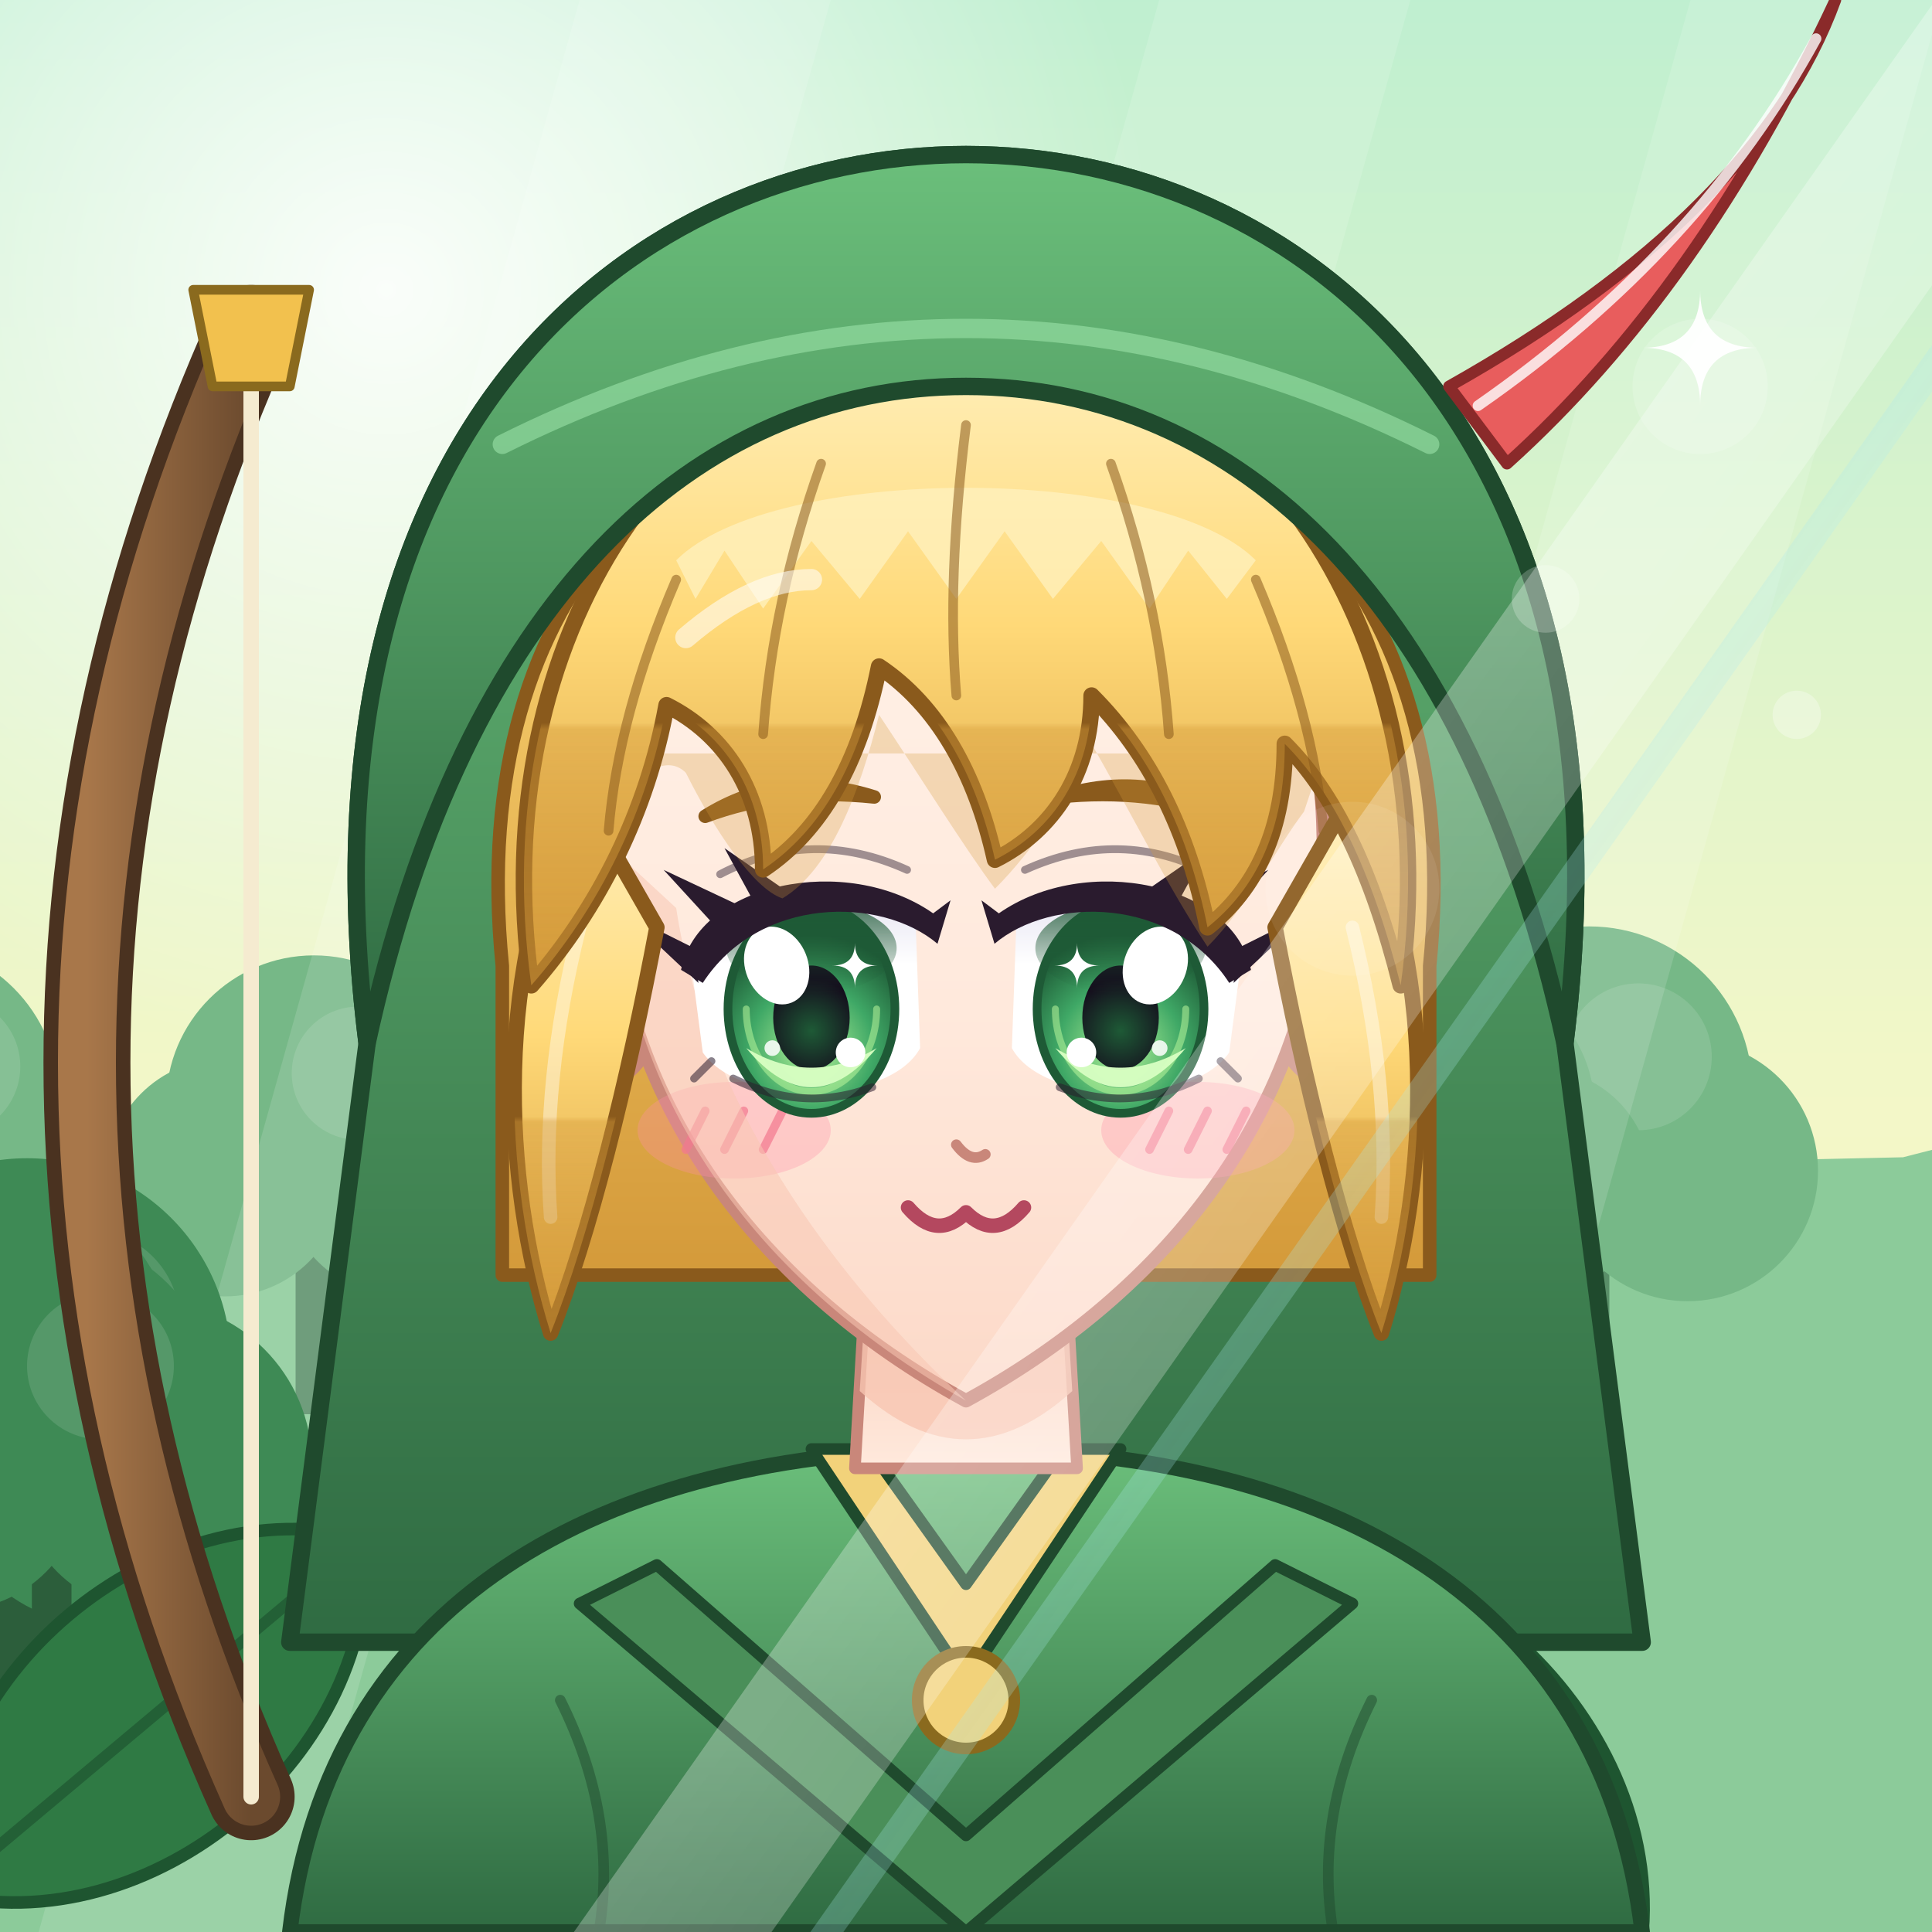
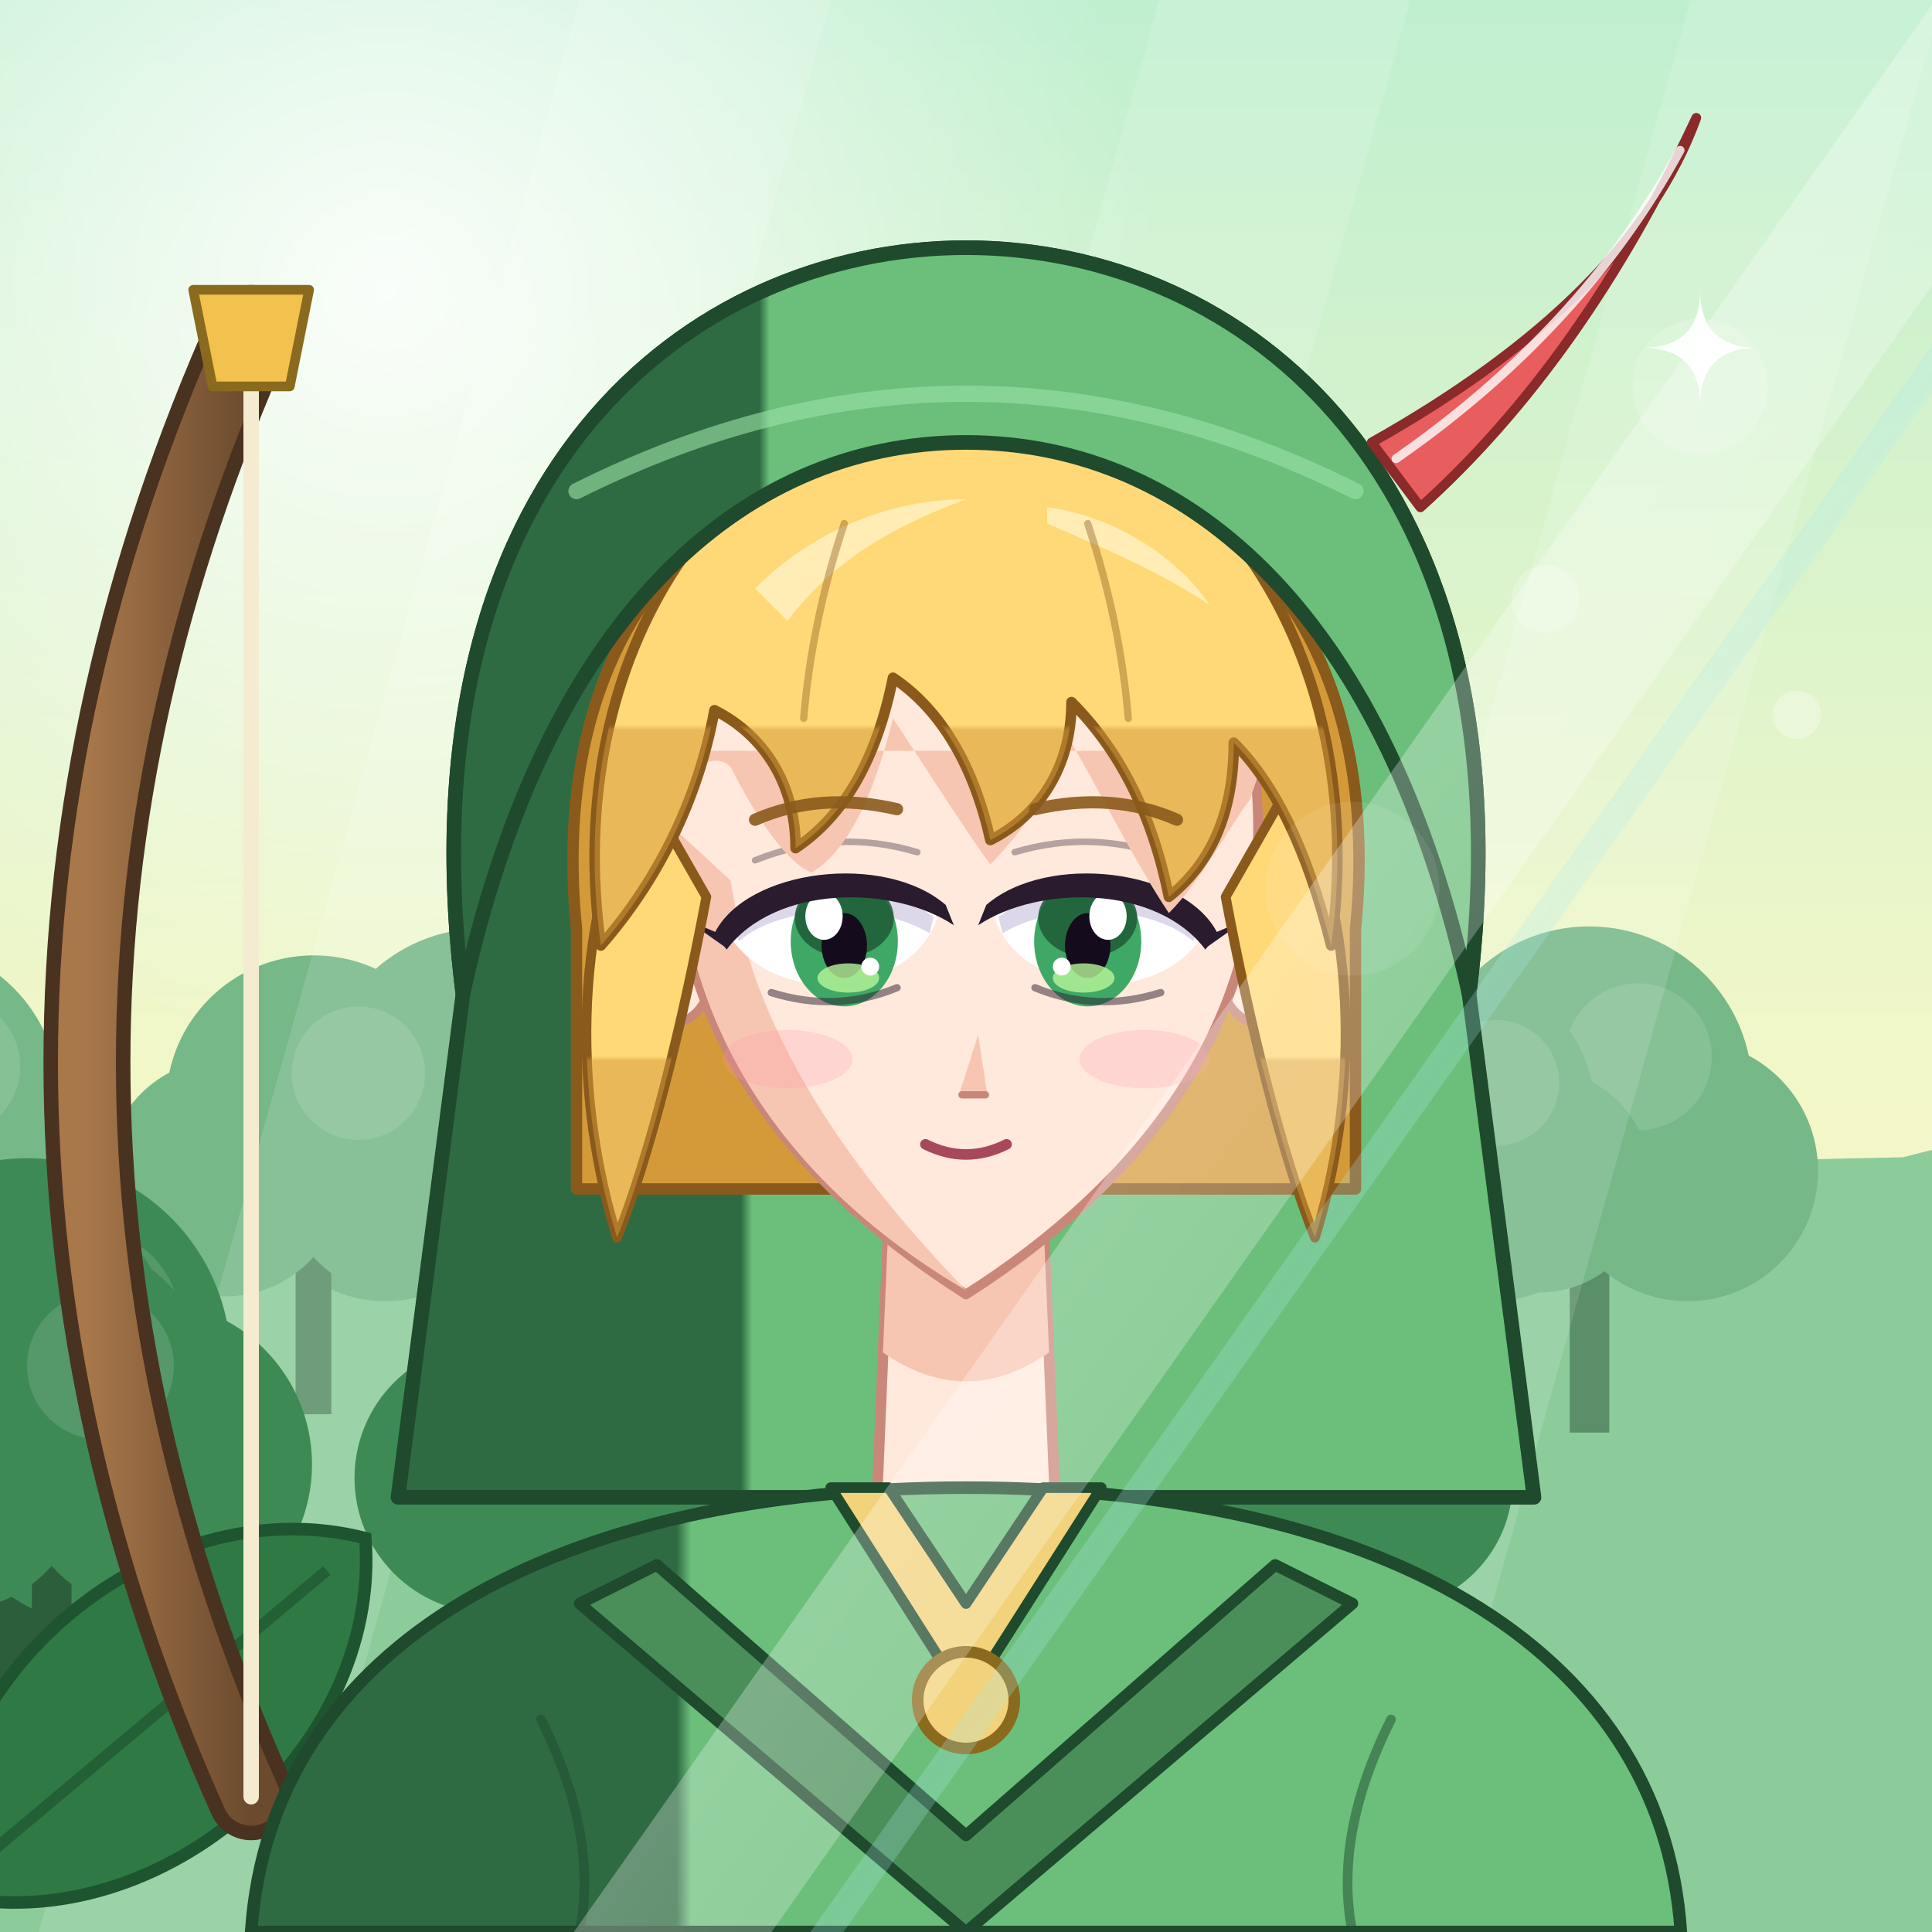
<svg xmlns="http://www.w3.org/2000/svg" viewBox="0 0 200 200" width="200" height="200">
  <defs>
    <linearGradient id="hair" x1="0" y1="0" x2="0" y2="1">
-       <stop offset="0" stop-color="#FFF1BF" />
-       <stop offset="0.45" stop-color="#FFD978" />
+       <stop offset="0" stop-color="#FFD978" />
+       <stop offset="1" stop-color="#FFD978" />
+     </linearGradient>
+     <linearGradient id="hairback" x1="0" y1="0" x2="0" y2="1">
+       <stop offset="0" stop-color="#D49A3A" />
      <stop offset="1" stop-color="#D49A3A" />
    </linearGradient>
-     <linearGradient id="hairback" x1="0" y1="0" x2="0" y2="1">
-       <stop offset="0" stop-color="#FFD978" />
-       <stop offset="1" stop-color="#D49A3A" />
+     <linearGradient id="outfit" x1="0" y1="0" x2="1" y2="0">
+       <stop offset="0" stop-color="#2F6B42" />
+       <stop offset="0.3" stop-color="#2F6B42" />
+       <stop offset="0.31" stop-color="#6BBF7B" />
+       <stop offset="1" stop-color="#6BBF7B" />
    </linearGradient>
    <linearGradient id="cel" x1="0" y1="0" x2="0" y2="1">
      <stop offset="0" stop-color="#D49A3A" stop-opacity="0" />
      <stop offset="0.6" stop-color="#D49A3A" stop-opacity="0" />
-       <stop offset="0.61" stop-color="#D49A3A" stop-opacity="0.4" />
-       <stop offset="1" stop-color="#D49A3A" stop-opacity="0.55" />
-     </linearGradient>
-     <linearGradient id="outfit" x1="0" y1="0" x2="0" y2="1">
-       <stop offset="0" stop-color="#6BBF7B" />
-       <stop offset="1" stop-color="#2F6B42" />
-     </linearGradient>
-     <linearGradient id="skin" x1="0" y1="0" x2="0" y2="1">
-       <stop offset="0" stop-color="#FFF3EA" />
-       <stop offset="0.6" stop-color="#FFE9DC" />
-       <stop offset="1" stop-color="#FCD9C8" />
-     </linearGradient>
-     <linearGradient id="neck" x1="0" y1="0" x2="0" y2="1">
-       <stop offset="0" stop-color="#F7C6B2" />
-       <stop offset="1" stop-color="#FFE9DC" />
-     </linearGradient>
-     <linearGradient id="sclera" x1="0" y1="0" x2="0" y2="1">
-       <stop offset="0" stop-color="#E6E4F2" />
-       <stop offset="0.35" stop-color="#FFFFFF" />
-       <stop offset="1" stop-color="#FFFFFF" />
-     </linearGradient>
-     <radialGradient id="iris" gradientUnits="userSpaceOnUse" cx="84" cy="108" r="13" fx="84" fy="108">
-       <stop offset="0" stop-color="#B8F59A" stop-opacity="1" />
-       <stop offset="0.55" stop-color="#3FA866" stop-opacity="1" />
-       <stop offset="1" stop-color="#1E5A36" stop-opacity="1" />
-     </radialGradient>
-     <radialGradient id="pupil" gradientUnits="userSpaceOnUse" cx="84" cy="106" r="6" fx="84" fy="106">
-       <stop offset="0" stop-color="#1E5A36" stop-opacity="1" />
-       <stop offset="1" stop-color="#140C1C" stop-opacity="1" />
-     </radialGradient>
-     <linearGradient id="lid" x1="0" y1="0" x2="0" y2="1">
-       <stop offset="0" stop-color="#1E5A36" stop-opacity="0.8" />
-       <stop offset="1" stop-color="#1E5A36" stop-opacity="0.0" />
-     </linearGradient>
-     <radialGradient id="blush" gradientUnits="userSpaceOnUse" cx="0" cy="0" r="1" fx="0" fy="0">
-       <stop offset="0" stop-color="#FF7D9C" stop-opacity="0.55" />
-       <stop offset="1" stop-color="#FF7D9C" stop-opacity="0" />
-     </radialGradient>
+       <stop offset="0.61" stop-color="#D49A3A" stop-opacity="0.5" />
+       <stop offset="1" stop-color="#D49A3A" stop-opacity="0.5" />
+     </linearGradient>
    <linearGradient id="wood" x1="0" y1="0" x2="1" y2="0">
      <stop offset="0" stop-color="#A8774A" />
      <stop offset="1" stop-color="#6B4A2E" />
    </linearGradient>
    <linearGradient id="bg" x1="0" y1="0" x2="0" y2="1">
      <stop offset="0" stop-color="#BFEFD0" />
      <stop offset="0.55" stop-color="#F2F7C8" />
      <stop offset="1" stop-color="#FFF2C2" />
    </linearGradient>
    <radialGradient id="sun" gradientUnits="userSpaceOnUse" cx="40" cy="30" r="80" fx="40" fy="30">
      <stop offset="0" stop-color="#FFFFFF" stop-opacity="0.9" />
      <stop offset="1" stop-color="#FFFFFF" stop-opacity="0" />
    </radialGradient>
    <linearGradient id="beam" x1="0" y1="0" x2="1" y2="1">
      <stop offset="0" stop-color="#FFFFFF" stop-opacity="0" />
      <stop offset="0.4" stop-color="#FFFFFF" stop-opacity="0.32" />
      <stop offset="1" stop-color="#FFFFFF" stop-opacity="0" />
    </linearGradient>
    <linearGradient id="prism" x1="0" y1="0" x2="1" y2="1">
      <stop offset="0" stop-color="#FF9AD5" stop-opacity="0" />
      <stop offset="0.4" stop-color="#9AE7FF" stop-opacity="0.3" />
      <stop offset="1" stop-color="#FFF59A" stop-opacity="0" />
    </linearGradient>
  </defs>
  <rect x="0" y="0" width="200" height="200" fill="url(#bg)" />
  <circle cx="40" cy="30" r="80" fill="url(#sun)" />
  <path d="M-10,210 L-10.0,120.0 L-1.0,119.5 L8.0,117.8 L17.0,114.1 L26.0,111.8 L35.0,105.1 L44.0,118.3 L53.0,106.7 L62.0,90.2 L71.0,96.6 L80.0,86.2 L89.0,113.9 L98.0,101.6 L107.0,110.1 L116.0,102.4 L125.0,104.3 L134.0,118.6 L143.0,116.0 L152.0,116.7 L161.0,114.7 L170.0,118.1 L179.0,119.9 L188.0,120.0 L197.0,119.8 L206.0,117.5 L210,210 Z" fill="#8CCB9A" />
  <rect x="162.5" y="124.6" width="4.1" height="23.7" fill="#5A8F69" />
  <circle cx="164.5" cy="112.8" r="16.9" fill="#76B887" />
  <circle cx="154.4" cy="121.2" r="13.5" fill="#76B887" />
  <circle cx="174.7" cy="121.2" r="13.5" fill="#76B887" />
  <circle cx="169.6" cy="109.4" r="7.6" fill="#FFFFFF" opacity="0.12" />
  <rect x="95.1" y="125.3" width="3.3" height="19.0" fill="#5A8F69" />
  <circle cx="96.7" cy="115.8" r="13.6" fill="#76B887" />
  <circle cx="88.6" cy="122.6" r="10.9" fill="#76B887" />
  <circle cx="104.8" cy="122.6" r="10.9" fill="#76B887" />
  <circle cx="100.8" cy="113.1" r="6.1" fill="#FFFFFF" opacity="0.12" />
  <rect x="-11.8" y="124.8" width="3.8" height="22.4" fill="#5A8F69" />
  <circle cx="-9.9" cy="113.6" r="16.0" fill="#76B887" />
  <circle cx="-19.5" cy="121.6" r="12.8" fill="#76B887" />
  <circle cx="-0.3" cy="121.6" r="12.8" fill="#76B887" />
  <circle cx="-5.1" cy="110.4" r="7.2" fill="#FFFFFF" opacity="0.12" />
  <rect x="91.5" y="124.7" width="4.0" height="23.2" fill="#5A8F69" />
  <circle cx="93.5" cy="113.1" r="16.6" fill="#76B887" />
  <circle cx="83.5" cy="121.4" r="13.2" fill="#76B887" />
  <circle cx="103.4" cy="121.4" r="13.2" fill="#76B887" />
  <circle cx="98.4" cy="109.8" r="7.5" fill="#FFFFFF" opacity="0.12" />
  <rect x="70.1" y="124.7" width="4.0" height="23.3" fill="#5A8F69" />
  <circle cx="72.1" cy="113.0" r="16.6" fill="#76B887" />
  <circle cx="62.1" cy="121.4" r="13.3" fill="#76B887" />
  <circle cx="82.1" cy="121.4" r="13.3" fill="#76B887" />
  <circle cx="77.1" cy="109.7" r="7.5" fill="#FFFFFF" opacity="0.12" />
  <rect x="48.0" y="124.6" width="4.0" height="23.5" fill="#5A8F69" />
  <circle cx="50.0" cy="112.9" r="16.8" fill="#76B887" />
  <circle cx="39.9" cy="121.3" r="13.4" fill="#76B887" />
  <circle cx="60.1" cy="121.3" r="13.4" fill="#76B887" />
  <circle cx="55.0" cy="109.5" r="7.6" fill="#FFFFFF" opacity="0.12" />
  <rect x="148.8" y="125.1" width="3.5" height="20.3" fill="#5A8F69" />
  <circle cx="150.6" cy="115.0" r="14.5" fill="#76B887" />
  <circle cx="141.9" cy="122.2" r="11.6" fill="#76B887" />
  <circle cx="159.3" cy="122.2" r="11.6" fill="#76B887" />
  <circle cx="154.9" cy="112.1" r="6.5" fill="#FFFFFF" opacity="0.12" />
  <rect x="106.5" y="124.8" width="3.9" height="22.5" fill="#5A8F69" />
  <circle cx="108.4" cy="113.5" r="16.1" fill="#76B887" />
  <circle cx="98.8" cy="121.6" r="12.9" fill="#76B887" />
  <circle cx="118.1" cy="121.6" r="12.9" fill="#76B887" />
  <circle cx="113.3" cy="110.3" r="7.2" fill="#FFFFFF" opacity="0.12" />
  <rect x="30.6" y="124.9" width="3.7" height="21.5" fill="#5A8F69" />
  <circle cx="32.5" cy="114.2" r="15.3" fill="#76B887" />
  <circle cx="23.3" cy="121.9" r="12.3" fill="#76B887" />
  <circle cx="41.6" cy="121.9" r="12.3" fill="#76B887" />
  <circle cx="37.1" cy="111.1" r="6.9" fill="#FFFFFF" opacity="0.12" />
  <path d="M60,0 L86,0 L30,200 L4,200 Z" fill="#FFFFFF" opacity="0.13" />
  <path d="M120,0 L146,0 L90,200 L64,200 Z" fill="#FFFFFF" opacity="0.13" />
  <path d="M175,0 L201,0 L145,200 L119,200 Z" fill="#FFFFFF" opacity="0.13" />
  <rect x="59.1" y="156.5" width="4.2" height="24.5" fill="#2C5E3B" />
  <circle cx="61.2" cy="144.2" r="17.5" fill="#3E8A55" />
  <circle cx="50.7" cy="153.0" r="14.0" fill="#3E8A55" />
  <circle cx="71.7" cy="153.0" r="14.0" fill="#3E8A55" />
  <circle cx="66.5" cy="140.7" r="7.9" fill="#FFFFFF" opacity="0.12" />
  <rect x="131.2" y="156.7" width="4.0" height="23.4" fill="#2C5E3B" />
  <circle cx="133.2" cy="144.9" r="16.7" fill="#3E8A55" />
  <circle cx="123.2" cy="153.3" r="13.4" fill="#3E8A55" />
  <circle cx="143.2" cy="153.3" r="13.4" fill="#3E8A55" />
  <circle cx="138.2" cy="141.6" r="7.5" fill="#FFFFFF" opacity="0.12" />
  <rect x="105.5" y="156.1" width="4.7" height="27.5" fill="#2C5E3B" />
  <circle cx="107.9" cy="142.3" r="19.7" fill="#3E8A55" />
  <circle cx="96.1" cy="152.1" r="15.7" fill="#3E8A55" />
  <circle cx="119.7" cy="152.1" r="15.7" fill="#3E8A55" />
  <circle cx="113.8" cy="138.4" r="8.8" fill="#FFFFFF" opacity="0.12" />
  <rect x="0.2" y="155.8" width="5.1" height="29.5" fill="#2C5E3B" />
  <circle cx="2.8" cy="141.0" r="21.1" fill="#3E8A55" />
  <circle cx="-9.9" cy="151.6" r="16.9" fill="#3E8A55" />
  <circle cx="15.4" cy="151.6" r="16.9" fill="#3E8A55" />
  <circle cx="9.1" cy="136.8" r="9.5" fill="#FFFFFF" opacity="0.12" />
  <rect x="-4.2" y="155.9" width="4.9" height="28.5" fill="#2C5E3B" />
  <circle cx="-1.8" cy="141.7" r="20.3" fill="#3E8A55" />
  <circle cx="-14.0" cy="151.9" r="16.3" fill="#3E8A55" />
  <circle cx="10.5" cy="151.9" r="16.3" fill="#3E8A55" />
  <circle cx="4.3" cy="137.6" r="9.2" fill="#FFFFFF" opacity="0.12" />
  <rect x="3.3" y="156.6" width="4.1" height="23.7" fill="#2C5E3B" />
  <circle cx="5.4" cy="144.8" r="16.9" fill="#3E8A55" />
  <circle cx="-4.8" cy="153.2" r="13.5" fill="#3E8A55" />
  <circle cx="15.5" cy="153.2" r="13.5" fill="#3E8A55" />
  <circle cx="10.4" cy="141.4" r="7.6" fill="#FFFFFF" opacity="0.12" />
  <rect x="80.5" y="155.1" width="5.8" height="34.0" fill="#2C5E3B" />
  <circle cx="83.4" cy="138.2" r="24.3" fill="#3E8A55" />
  <circle cx="68.8" cy="150.3" r="19.4" fill="#3E8A55" />
  <circle cx="98.0" cy="150.3" r="19.4" fill="#3E8A55" />
  <circle cx="90.7" cy="133.3" r="10.9" fill="#FFFFFF" opacity="0.12" />
  <g transform="translate(-6 196) rotate(-40) scale(1.3)">
    <path d="M0,0 C10,-14 34,-14 44,0 C34,14 10,14 0,0 Z" fill="#2F7A44" stroke="#1E5530" stroke-width="1" />
    <path d="M2,0 L40,0" stroke="#1E5530" stroke-width="0.9" opacity="0.7" />
  </g>
  <g transform="translate(170 200) rotate(-140) scale(1.4)">
    <path d="M0,0 C10,-14 34,-14 44,0 C34,14 10,14 0,0 Z" fill="#2F7A44" stroke="#1E5530" stroke-width="1" />
    <path d="M2,0 L40,0" stroke="#1E5530" stroke-width="0.9" opacity="0.7" />
  </g>
  <path d="M26,34 Q-8,110 26,186" fill="none" stroke="#4A3220" stroke-width="9" stroke-linecap="round" stroke-linejoin="round" />
  <path d="M26,34 Q-8,110 26,186" fill="none" stroke="url(#wood)" stroke-width="6" stroke-linecap="round" stroke-linejoin="round" />
  <path d="M26,34 L26,186" fill="none" stroke="#F5EBD0" stroke-width="1.6" stroke-linecap="round" stroke-linejoin="round" />
  <path d="M20,30 L32,30 L30,40 L22,40 Z" fill="#F2C14E" stroke="#8A6A1E" stroke-width="1" stroke-linejoin="round" stroke-linecap="round" />
-   <path d="M38,108 C30,44 66,16 100,16 C134,16 170,44 162,108 L170,170 L30,170 Z" fill="url(#outfit)" stroke="#1F4A2D" stroke-width="1.8" stroke-linejoin="round" stroke-linecap="round" />
-   <path d="M52,100 C48,60 72,40 100,40 C128,40 152,60 148,100 L148,132 L52,132 Z" fill="url(#hairback)" stroke="#8A5A1C" stroke-width="1.4" stroke-linejoin="round" stroke-linecap="round" />
-   <path d="M30,200 C34,166 62,150 100,150 C138,150 166,166 170,200 Z" fill="url(#outfit)" stroke="#1F4A2D" stroke-width="1.6" stroke-linejoin="round" stroke-linecap="round" />
-   <path d="M58,176 Q64,188 62,200" fill="none" stroke="#1F4A2D" stroke-width="1.1" stroke-linecap="round" stroke-linejoin="round" opacity="0.5" />
-   <path d="M142,176 Q136,188 138,200" fill="none" stroke="#1F4A2D" stroke-width="1.1" stroke-linecap="round" stroke-linejoin="round" opacity="0.5" />
-   <path d="M84,150 L100,174 L116,150 L110,150 L100,164 L90,150 Z" fill="#F2D27A" stroke="#1F4A2D" stroke-width="1.2" stroke-linejoin="round" stroke-linecap="round" />
+   <g transform="matrix(0.84 0 0 0.84 16 12.2)">
+     <path d="M38,108 C30,44 66,16 100,16 C134,16 170,44 162,108 L170,170 L30,170 Z" fill="url(#outfit)" stroke="#1F4A2D" stroke-width="1.8" stroke-linejoin="round" stroke-linecap="round" />
+     <path d="M52,100 C48,60 72,40 100,40 C128,40 152,60 148,100 L148,132 L52,132 Z" fill="url(#hairback)" stroke="#8A5A1C" stroke-width="1.4" stroke-linejoin="round" stroke-linecap="round" />
+   </g>
+   <path d="M92,126 L108,126 L109.5,162 L90.5,162 Z" fill="#FFE9DC" stroke="#C9877A" stroke-width="1.1" stroke-linejoin="round" stroke-linecap="round" />
+   <path d="M92,126 L108,126 L108.6,140 Q100,146 91.4,140 Z" fill="#F7C6B2" />
+   <path d="M26,200 C28,170 58,154 100,154 C142,154 172,170 174,200 Z" fill="url(#outfit)" stroke="#1F4A2D" stroke-width="1.3" stroke-linejoin="round" stroke-linecap="round" />
+   <path d="M56,178 Q62,190 60,200" fill="none" stroke="#1F4A2D" stroke-width="1.0" stroke-linecap="round" stroke-linejoin="round" opacity="0.5" />
+   <path d="M144,178 Q138,190 140,200" fill="none" stroke="#1F4A2D" stroke-width="1.0" stroke-linecap="round" stroke-linejoin="round" opacity="0.5" />
+   <path d="M86,154 L100,176 L114,154 L108,154 L100,166 L92,154 Z" fill="#F2D27A" stroke="#1F4A2D" stroke-width="1.1" stroke-linejoin="round" stroke-linecap="round" />
  <path d="M60,166 L100,200 L140,166 L132,162 L100,190 L68,162 Z" fill="#4A8F59" stroke="#1F4A2D" stroke-width="1.2" stroke-linejoin="round" stroke-linecap="round" />
  <circle cx="100" cy="176" r="5" fill="#F2D27A" stroke="#8A6A1E" stroke-width="1.2" />
-   <ellipse cx="62.5" cy="104" rx="5.5" ry="8" fill="#FBD4C3" stroke="#C9877A" stroke-width="1.2" />
-   <ellipse cx="137.5" cy="104" rx="5.5" ry="8" fill="#FBD4C3" stroke="#C9877A" stroke-width="1.2" />
-   <path d="M90,126 L110,126 L111.5,152 L88.5,152 Z" fill="url(#neck)" stroke="#C9877A" stroke-width="1.2" stroke-linejoin="round" stroke-linecap="round" />
-   <path d="M89.5,136 Q100,150 110.5,136 L111,144 Q100,154 89,144 Z" fill="#F7C6B2" opacity="0.8" />
-   <path d="M63,88 C63,58 80,44 100,44 C120,44 137,58 137,88 C137,113 122,133 100,145 C78,133 63,113 63,88 Z" fill="url(#skin)" stroke="#C9877A" stroke-width="1.4" stroke-linejoin="round" stroke-linecap="round" />
-   <ellipse cx="76" cy="117" rx="10" ry="5" fill="#FF8FA8" opacity="0.32" />
-   <path d="M71,119 L73,115" fill="none" stroke="#F2788F" stroke-width="0.9" stroke-linecap="round" stroke-linejoin="round" opacity="0.7" />
-   <path d="M75,119 L77,115" fill="none" stroke="#F2788F" stroke-width="0.9" stroke-linecap="round" stroke-linejoin="round" opacity="0.7" />
-   <path d="M79,119 L81,115" fill="none" stroke="#F2788F" stroke-width="0.9" stroke-linecap="round" stroke-linejoin="round" opacity="0.7" />
-   <ellipse cx="124" cy="117" rx="10" ry="5" fill="#FF8FA8" opacity="0.32" />
-   <path d="M119,119 L121,115" fill="none" stroke="#F2788F" stroke-width="0.9" stroke-linecap="round" stroke-linejoin="round" opacity="0.7" />
-   <path d="M123,119 L125,115" fill="none" stroke="#F2788F" stroke-width="0.9" stroke-linecap="round" stroke-linejoin="round" opacity="0.7" />
-   <path d="M127,119 L129,115" fill="none" stroke="#F2788F" stroke-width="0.9" stroke-linecap="round" stroke-linejoin="round" opacity="0.7" />
-   <path d="M63.5,88 C63.5,112 77,132 100,145 C86,132 73,114 70,94 Z" fill="#F7C6B2" opacity="0.55" />
-   <g transform="matrix(0.9 0 0 0.9 8.4 11.3)">
-     <path d="M70,97 C72,90 90,88 96,94 L96.5,108 C93,114.5 76,115 71.5,108.5 Z" fill="url(#sclera)" />
-     <ellipse cx="84" cy="103.5" rx="9.6" ry="12" fill="url(#iris)" stroke="#1E5A36" stroke-width="1" />
-     <path d="M76.5,103.5 A7.5 9.5 0 0 0 91.5,103.5" fill="none" stroke="#B8F59A" stroke-width="0.8" stroke-linecap="round" stroke-linejoin="round" opacity="0.55" />
-     <ellipse cx="84" cy="104.5" rx="4.4" ry="6" fill="url(#pupil)" />
-     <ellipse cx="84" cy="96.5" rx="9.8" ry="5.2" fill="url(#lid)" />
-     <path d="M76.5,108 Q84,117 91.5,108 Q84,112.5 76.5,108 Z" fill="#D8FFC2" opacity="0.95" />
-     <ellipse cx="80" cy="98.5" rx="3.6" ry="4.6" fill="#FFFFFF" transform="rotate(-22 80 98.5)" />
-     <circle cx="88.5" cy="108.5" r="1.7" fill="#FFFFFF" />
-     <circle cx="79.5" cy="108" r="0.9" fill="#FFFFFF" opacity="0.85" />
-     <path d="M89,95.9 Q89,98.5 91.6,98.5 Q89,98.5 89,101.1 Q89,98.5 86.4,98.5 Q89,98.5 89,95.9 Z" fill="#FFFFFF" opacity="1.0" />
-     <path d="M69,99 C71,89 88,85.5 98,92.5 L100,91 L98.5,96 C92,90.5 78,90.5 71.5,100.5 Z" fill="#2A1B2E" />
-     <path d="M70.5,96.5 L62.5,92.5 L71,100.5 Z" fill="#2A1B2E" />
-     <path d="M72.5,93.5 L67,87.5 L75.5,91.5 Z" fill="#2A1B2E" />
-     <path d="M77,90.5 L74,85 L80.5,89.5 Z" fill="#2A1B2E" />
-     <path d="M73.5,88 Q84,82.5 95,87.5" fill="none" stroke="#2A1B2E" stroke-width="0.9" stroke-linecap="round" stroke-linejoin="round" opacity="0.45" />
-     <path d="M75,111.5 Q83,115.5 91,112.5" fill="none" stroke="#2A1B2E" stroke-width="0.9" stroke-linecap="round" stroke-linejoin="round" opacity="0.55" />
-     <path d="M72.5,109.5 L70.5,111.5" fill="none" stroke="#2A1B2E" stroke-width="0.9" stroke-linecap="round" stroke-linejoin="round" opacity="0.55" />
-   </g>
-   <g transform="matrix(-1 0 0 1 200 0)">
-     <g transform="matrix(0.9 0 0 0.9 8.4 11.3)">
-       <path d="M70,97 C72,90 90,88 96,94 L96.5,108 C93,114.5 76,115 71.5,108.5 Z" fill="url(#sclera)" />
-       <ellipse cx="84" cy="103.5" rx="9.6" ry="12" fill="url(#iris)" stroke="#1E5A36" stroke-width="1" />
-       <path d="M76.5,103.5 A7.5 9.5 0 0 0 91.5,103.5" fill="none" stroke="#B8F59A" stroke-width="0.8" stroke-linecap="round" stroke-linejoin="round" opacity="0.55" />
-       <ellipse cx="84" cy="104.5" rx="4.4" ry="6" fill="url(#pupil)" />
-       <ellipse cx="84" cy="96.5" rx="9.8" ry="5.2" fill="url(#lid)" />
-       <path d="M76.5,108 Q84,117 91.5,108 Q84,112.5 76.5,108 Z" fill="#D8FFC2" opacity="0.95" />
-       <ellipse cx="80" cy="98.5" rx="3.6" ry="4.6" fill="#FFFFFF" transform="rotate(-22 80 98.5)" />
-       <circle cx="88.5" cy="108.5" r="1.7" fill="#FFFFFF" />
-       <circle cx="79.5" cy="108" r="0.9" fill="#FFFFFF" opacity="0.85" />
-       <path d="M89,95.9 Q89,98.5 91.6,98.5 Q89,98.5 89,101.1 Q89,98.5 86.4,98.5 Q89,98.5 89,95.9 Z" fill="#FFFFFF" opacity="1.0" />
-       <path d="M69,99 C71,89 88,85.5 98,92.5 L100,91 L98.5,96 C92,90.5 78,90.5 71.5,100.5 Z" fill="#2A1B2E" />
-       <path d="M70.5,96.5 L62.5,92.5 L71,100.5 Z" fill="#2A1B2E" />
-       <path d="M72.5,93.5 L67,87.5 L75.5,91.5 Z" fill="#2A1B2E" />
-       <path d="M77,90.5 L74,85 L80.5,89.5 Z" fill="#2A1B2E" />
-       <path d="M73.5,88 Q84,82.5 95,87.5" fill="none" stroke="#2A1B2E" stroke-width="0.9" stroke-linecap="round" stroke-linejoin="round" opacity="0.45" />
-       <path d="M75,111.5 Q83,115.5 91,112.5" fill="none" stroke="#2A1B2E" stroke-width="0.9" stroke-linecap="round" stroke-linejoin="round" opacity="0.55" />
-       <path d="M72.5,109.5 L70.5,111.5" fill="none" stroke="#2A1B2E" stroke-width="0.9" stroke-linecap="round" stroke-linejoin="round" opacity="0.55" />
-     </g>
-   </g>
-   <path d="M73,84.5 Q81,79.5 90.5,82.5 Q81,81.5 73,84.5 Z" fill="#8A5A1C" stroke="#8A5A1C" stroke-width="1.4" stroke-linejoin="round" stroke-linecap="round" />
-   <g transform="matrix(-1 0 0 1 200 0)">
-     <path d="M73,84.5 Q81,79.5 90.5,82.5 Q81,81.5 73,84.5 Z" fill="#8A5A1C" stroke="#8A5A1C" stroke-width="1.4" stroke-linejoin="round" stroke-linecap="round" />
-   </g>
-   <path d="M99,118.5 Q100.5,120.5 102,119.5" fill="none" stroke="#C9877A" stroke-width="1.1" stroke-linecap="round" stroke-linejoin="round" />
-   <path d="M94,125 Q97,128.5 100,125.5 Q103,128.5 106,125" fill="none" stroke="#B4485F" stroke-width="1.5" stroke-linecap="round" stroke-linejoin="round" />
-   <path d="M63,84 C66,80 69,78 71,80 C74,86 78,92 81,93 C86,90 89,82 91,74 C95,80 100,88 103,92 C107,88 111,82 113,77 C117,84 121,92 125,98 C129,94 132,88 135,84 L137,78 L63,78 Z" fill="#D49A3A" opacity="0.28" />
-   <path d="M60,82 C51,100 52,122 57,138 C61,128 65,112 68,96 Z" fill="url(#hair)" stroke="#8A5A1C" stroke-width="1.6" stroke-linejoin="round" stroke-linecap="round" />
-   <g transform="matrix(-1 0 0 1 200 0)">
-     <path d="M60,82 C51,100 52,122 57,138 C61,128 65,112 68,96 Z" fill="url(#hair)" stroke="#8A5A1C" stroke-width="1.6" stroke-linejoin="round" stroke-linecap="round" />
-   </g>
-   <path d="M60,96 Q56,112 57,126" fill="none" stroke="#FFFFFF" stroke-width="1.4" stroke-linecap="round" stroke-linejoin="round" opacity="0.4" />
-   <path d="M140,96 Q144,112 143,126" fill="none" stroke="#FFFFFF" stroke-width="1.4" stroke-linecap="round" stroke-linejoin="round" opacity="0.4" />
-   <path d="M55,102 C50,66 70,36 100,34 C130,36 150,66 145,102 C142,90 138,82 133,77 C133,86 130,92 125,96 C123,86 119,78 113,72 C113,80 109,86 103,89 C101,80 97,73 91,69 C89,79 85,86 79,90 C79,82 75,76 69,73 C67,84 62,94 55,102 Z" fill="url(#hair)" stroke="#8A5A1C" stroke-width="1.7" stroke-linejoin="round" stroke-linecap="round" />
-   <path d="M55,102 C50,66 70,36 100,34 C130,36 150,66 145,102 C142,90 138,82 133,77 C133,86 130,92 125,96 C123,86 119,78 113,72 C113,80 109,86 103,89 C101,80 97,73 91,69 C89,79 85,86 79,90 C79,82 75,76 69,73 C67,84 62,94 55,102 Z" fill="url(#cel)" />
-   <path d="M60,82 C51,100 52,122 57,138 C61,128 65,112 68,96 Z" fill="url(#cel)" />
-   <g transform="matrix(-1 0 0 1 200 0)">
+   <g transform="matrix(0.84 0 0 0.84 16 12.2)">
+     <ellipse cx="64" cy="104" rx="5" ry="7.5" fill="#FFE9DC" stroke="#C9877A" stroke-width="1.1" />
+     <ellipse cx="136" cy="104" rx="5" ry="7.5" fill="#FFE9DC" stroke="#C9877A" stroke-width="1.1" />
+     <path d="M64,88 C64,58 81,46 100,46 C119,46 136,58 136,88 C136,112 122,131 100,145 C78,131 64,112 64,88 Z" fill="#FFE9DC" stroke="#C9877A" stroke-width="1.2" stroke-linejoin="round" stroke-linecap="round" />
+     <path d="M64.5,88 C64.5,111 77,131 100,144.5 C87,131 74,114 71,94 Z" fill="#F7C6B2" />
+     <ellipse cx="78" cy="116" rx="8" ry="3.6" fill="#FF8FA8" opacity="0.22" />
+     <ellipse cx="122" cy="116" rx="8" ry="3.6" fill="#FF8FA8" opacity="0.22" />
+     <path d="M71,101 C75,94 90,92.5 96.5,98.5 C93.5,108 77,110 71,101 Z" fill="#FFFFFF" />
+     <path d="M71.5,100 C76,94.5 90,93.5 96,98.5 L95.5,100.5 C89,96.5 77,97 72,101.5 Z" fill="#DCD8EA" />
+     <ellipse cx="85" cy="101.5" rx="6.6" ry="8" fill="#3FA866" />
+     <ellipse cx="85" cy="98.6" rx="6.1" ry="4.8" fill="#1E5A36" opacity="0.85" />
+     <ellipse cx="85" cy="102" rx="2.8" ry="4" fill="#140C1C" />
+     <ellipse cx="85.5" cy="106" rx="3.8" ry="1.8" fill="#B8F59A" opacity="0.8" />
+     <ellipse cx="82.5" cy="98.4" rx="2.3" ry="2.9" fill="#FFFFFF" />
+     <circle cx="88.2" cy="104.6" r="1.1" fill="#FFFFFF" />
+     <path d="M69,100.5 C73,92.5 90,90.5 97.5,97 L98.5,99.5 C91,94.5 76.5,94.5 70.5,102.5 Z" fill="#2A1B2E" />
+     <path d="M69.5,100.5 L65.5,98.8 L70.6,102.4 Z" fill="#2A1B2E" />
+     <path d="M76,107.8 Q84,110.3 91.5,107.2" fill="none" stroke="#2A1B2E" stroke-width="0.9" stroke-linecap="round" stroke-linejoin="round" opacity="0.5" />
+     <path d="M74,91.5 Q84,87.5 94,90.5" fill="none" stroke="#2A1B2E" stroke-width="0.8" stroke-linecap="round" stroke-linejoin="round" opacity="0.35" />
+     <g transform="matrix(-1 0 0 1 200 0)">
+       <path d="M71,101 C75,94 90,92.5 96.5,98.5 C93.5,108 77,110 71,101 Z" fill="#FFFFFF" />
+       <path d="M71.5,100 C76,94.5 90,93.5 96,98.5 L95.5,100.5 C89,96.5 77,97 72,101.5 Z" fill="#DCD8EA" />
+       <ellipse cx="85" cy="101.5" rx="6.6" ry="8" fill="#3FA866" />
+       <ellipse cx="85" cy="98.6" rx="6.1" ry="4.8" fill="#1E5A36" opacity="0.85" />
+       <ellipse cx="85" cy="102" rx="2.8" ry="4" fill="#140C1C" />
+       <ellipse cx="85.5" cy="106" rx="3.8" ry="1.8" fill="#B8F59A" opacity="0.8" />
+       <ellipse cx="82.5" cy="98.4" rx="2.3" ry="2.9" fill="#FFFFFF" />
+       <circle cx="88.2" cy="104.6" r="1.1" fill="#FFFFFF" />
+       <path d="M69,100.5 C73,92.5 90,90.5 97.5,97 L98.5,99.5 C91,94.5 76.5,94.5 70.5,102.5 Z" fill="#2A1B2E" />
+       <path d="M69.5,100.5 L65.5,98.8 L70.6,102.4 Z" fill="#2A1B2E" />
+       <path d="M76,107.8 Q84,110.3 91.5,107.2" fill="none" stroke="#2A1B2E" stroke-width="0.9" stroke-linecap="round" stroke-linejoin="round" opacity="0.5" />
+       <path d="M74,91.5 Q84,87.5 94,90.5" fill="none" stroke="#2A1B2E" stroke-width="0.8" stroke-linecap="round" stroke-linejoin="round" opacity="0.35" />
+     </g>
+     <path d="M101.5,113 L99.2,120.2 L102.6,120.2 Z" fill="#F7C6B2" />
+     <path d="M99.5,120.4 L102.4,120.4" fill="none" stroke="#C9877A" stroke-width="0.9" stroke-linecap="round" stroke-linejoin="round" />
+     <path d="M95,126.5 Q100,129 105,126.5" fill="none" stroke="#A8485C" stroke-width="1.3" stroke-linecap="round" stroke-linejoin="round" />
+     <path d="M63,84 C66,80 69,78 71,80 C74,86 78,92 81,93 C86,90 89,82 91,74 C95,80 100,88 103,92 C107,88 111,82 113,77 C117,84 121,92 125,98 C129,94 132,88 135,84 L137,78 L63,78 Z" fill="#F7C6B2" />
+     <path d="M60,82 C51,100 52,122 57,138 C61,128 65,112 68,96 Z" fill="#FFD978" stroke="#8A5A1C" stroke-width="1.2" stroke-linejoin="round" stroke-linecap="round" />
+     <g transform="matrix(-1 0 0 1 200 0)">
+       <path d="M60,82 C51,100 52,122 57,138 C61,128 65,112 68,96 Z" fill="#FFD978" stroke="#8A5A1C" stroke-width="1.2" stroke-linejoin="round" stroke-linecap="round" />
+     </g>
    <path d="M60,82 C51,100 52,122 57,138 C61,128 65,112 68,96 Z" fill="url(#cel)" />
-   </g>
-   <path d="M70,58 C80,48 120,48 130,58 L127,62 L123,57 L119,63 L114,56 L109,62 L104,55 L99,62 L94,55 L89,62 L84,56 L79,63 L75,57 L72,62 Z" fill="#FFF1BF" opacity="0.75" />
-   <path d="M85,48 Q80,62 79,76" fill="none" stroke="#8A5A1C" stroke-width="1.0" stroke-linecap="round" stroke-linejoin="round" opacity="0.55" />
-   <path d="M100,44 Q98,60 99,72" fill="none" stroke="#8A5A1C" stroke-width="1.0" stroke-linecap="round" stroke-linejoin="round" opacity="0.55" />
-   <path d="M115,48 Q120,62 121,76" fill="none" stroke="#8A5A1C" stroke-width="1.0" stroke-linecap="round" stroke-linejoin="round" opacity="0.55" />
-   <path d="M70,60 Q64,74 63,86" fill="none" stroke="#8A5A1C" stroke-width="1.0" stroke-linecap="round" stroke-linejoin="round" opacity="0.55" />
-   <path d="M130,60 Q136,74 137,86" fill="none" stroke="#8A5A1C" stroke-width="1.0" stroke-linecap="round" stroke-linejoin="round" opacity="0.55" />
-   <path d="M71,66 Q78,60 84,60" fill="none" stroke="#FFFFFF" stroke-width="2.2" stroke-linecap="round" stroke-linejoin="round" opacity="0.55" />
-   <path d="M38,108 C30,44 66,16 100,16 C134,16 170,44 162,108 C152,62 128,40 100,40 C72,40 48,62 38,108 Z" fill="url(#outfit)" stroke="#1F4A2D" stroke-width="1.8" stroke-linejoin="round" stroke-linecap="round" />
-   <path d="M52,46 Q100,22 148,46" fill="none" stroke="#9BE3A8" stroke-width="2" stroke-linecap="round" stroke-linejoin="round" opacity="0.6" />
-   <path d="M150,40 Q182,22 190,0 Q176,30 156,48 Z" fill="#E85D5D" stroke="#8A2A2A" stroke-width="1.2" stroke-linejoin="round" stroke-linecap="round" />
-   <path d="M153,42 Q176,26 188,4" fill="none" stroke="#FFFFFF" stroke-width="1.1" stroke-linecap="round" stroke-linejoin="round" opacity="0.8" />
+     <g transform="matrix(-1 0 0 1 200 0)">
+       <path d="M60,82 C51,100 52,122 57,138 C61,128 65,112 68,96 Z" fill="url(#cel)" />
+     </g>
+     <path d="M55,102 C50,66 70,36 100,34 C130,36 150,66 145,102 C142,90 138,82 133,77 C133,86 130,92 125,96 C123,86 119,78 113,72 C113,80 109,86 103,89 C101,80 97,73 91,69 C89,79 85,86 79,90 C79,82 75,76 69,73 C67,84 62,94 55,102 Z" fill="#FFD978" stroke="#8A5A1C" stroke-width="1.3" stroke-linejoin="round" stroke-linecap="round" />
+     <path d="M55,102 C50,66 70,36 100,34 C130,36 150,66 145,102 C142,90 138,82 133,77 C133,86 130,92 125,96 C123,86 119,78 113,72 C113,80 109,86 103,89 C101,80 97,73 91,69 C89,79 85,86 79,90 C79,82 75,76 69,73 C67,84 62,94 55,102 Z" fill="url(#cel)" />
+     <path d="M74,58 C82,50 92,47 100,47 C92,50 84,54 78,62 Z" fill="#FFF1BF" opacity="0.85" />
+     <path d="M110,48 C118,49 126,54 130,60 C124,56 117,53 110,50 Z" fill="#FFF1BF" opacity="0.85" />
+     <path d="M85,50 Q81,62 80,74" fill="none" stroke="#8A5A1C" stroke-width="0.9" stroke-linecap="round" stroke-linejoin="round" opacity="0.4" />
+     <path d="M115,50 Q119,62 120,74" fill="none" stroke="#8A5A1C" stroke-width="0.9" stroke-linecap="round" stroke-linejoin="round" opacity="0.4" />
+     <path d="M74,86.5 Q82,83 91.5,85.2" fill="none" stroke="#8A5A1C" stroke-width="1.5" stroke-linecap="round" stroke-linejoin="round" opacity="0.9" />
+     <g transform="matrix(-1 0 0 1 200 0)">
+       <path d="M74,86.5 Q82,83 91.5,85.2" fill="none" stroke="#8A5A1C" stroke-width="1.5" stroke-linecap="round" stroke-linejoin="round" opacity="0.9" />
+     </g>
+     <path d="M38,108 C30,44 66,16 100,16 C134,16 170,44 162,108 C152,62 128,40 100,40 C72,40 48,62 38,108 Z" fill="url(#outfit)" stroke="#1F4A2D" stroke-width="1.8" stroke-linejoin="round" stroke-linecap="round" />
+     <path d="M52,46 Q100,22 148,46" fill="none" stroke="#9BE3A8" stroke-width="2" stroke-linecap="round" stroke-linejoin="round" opacity="0.6" />
+     <path d="M150,40 Q182,22 190,0 Q176,30 156,48 Z" fill="#E85D5D" stroke="#8A2A2A" stroke-width="1.2" stroke-linejoin="round" stroke-linecap="round" />
+     <path d="M153,42 Q176,26 188,4" fill="none" stroke="#FFFFFF" stroke-width="1.1" stroke-linecap="round" stroke-linejoin="round" opacity="0.8" />
+   </g>
  <path d="M206.0,-8.0 L218.0,4.0 L70.0,214.0 L58.0,202.0 Z" fill="url(#beam)" />
  <path d="M221.0,6.0 L223.0,8.0 L76.0,216.0 L74.0,214.0 Z" fill="url(#prism)" />
  <circle cx="176.0" cy="40.0" r="7" fill="#FFFFFF" opacity="0.16" />
  <circle cx="160.0" cy="62.0" r="3.5" fill="#FFFFFF" opacity="0.22" />
  <circle cx="140.0" cy="92.0" r="9" fill="#FFFFFF" opacity="0.08" />
  <circle cx="186.0" cy="74.0" r="2.5" fill="#FFFFFF" opacity="0.3" />
  <path d="M176.0,30.0 Q176.0,36.0 182.0,36.0 Q176.0,36.0 176.0,42.0 Q176.0,36.0 170.0,36.0 Q176.0,36.0 176.0,30.0 Z" fill="#FFFFFF" opacity="0.95" />
</svg>
